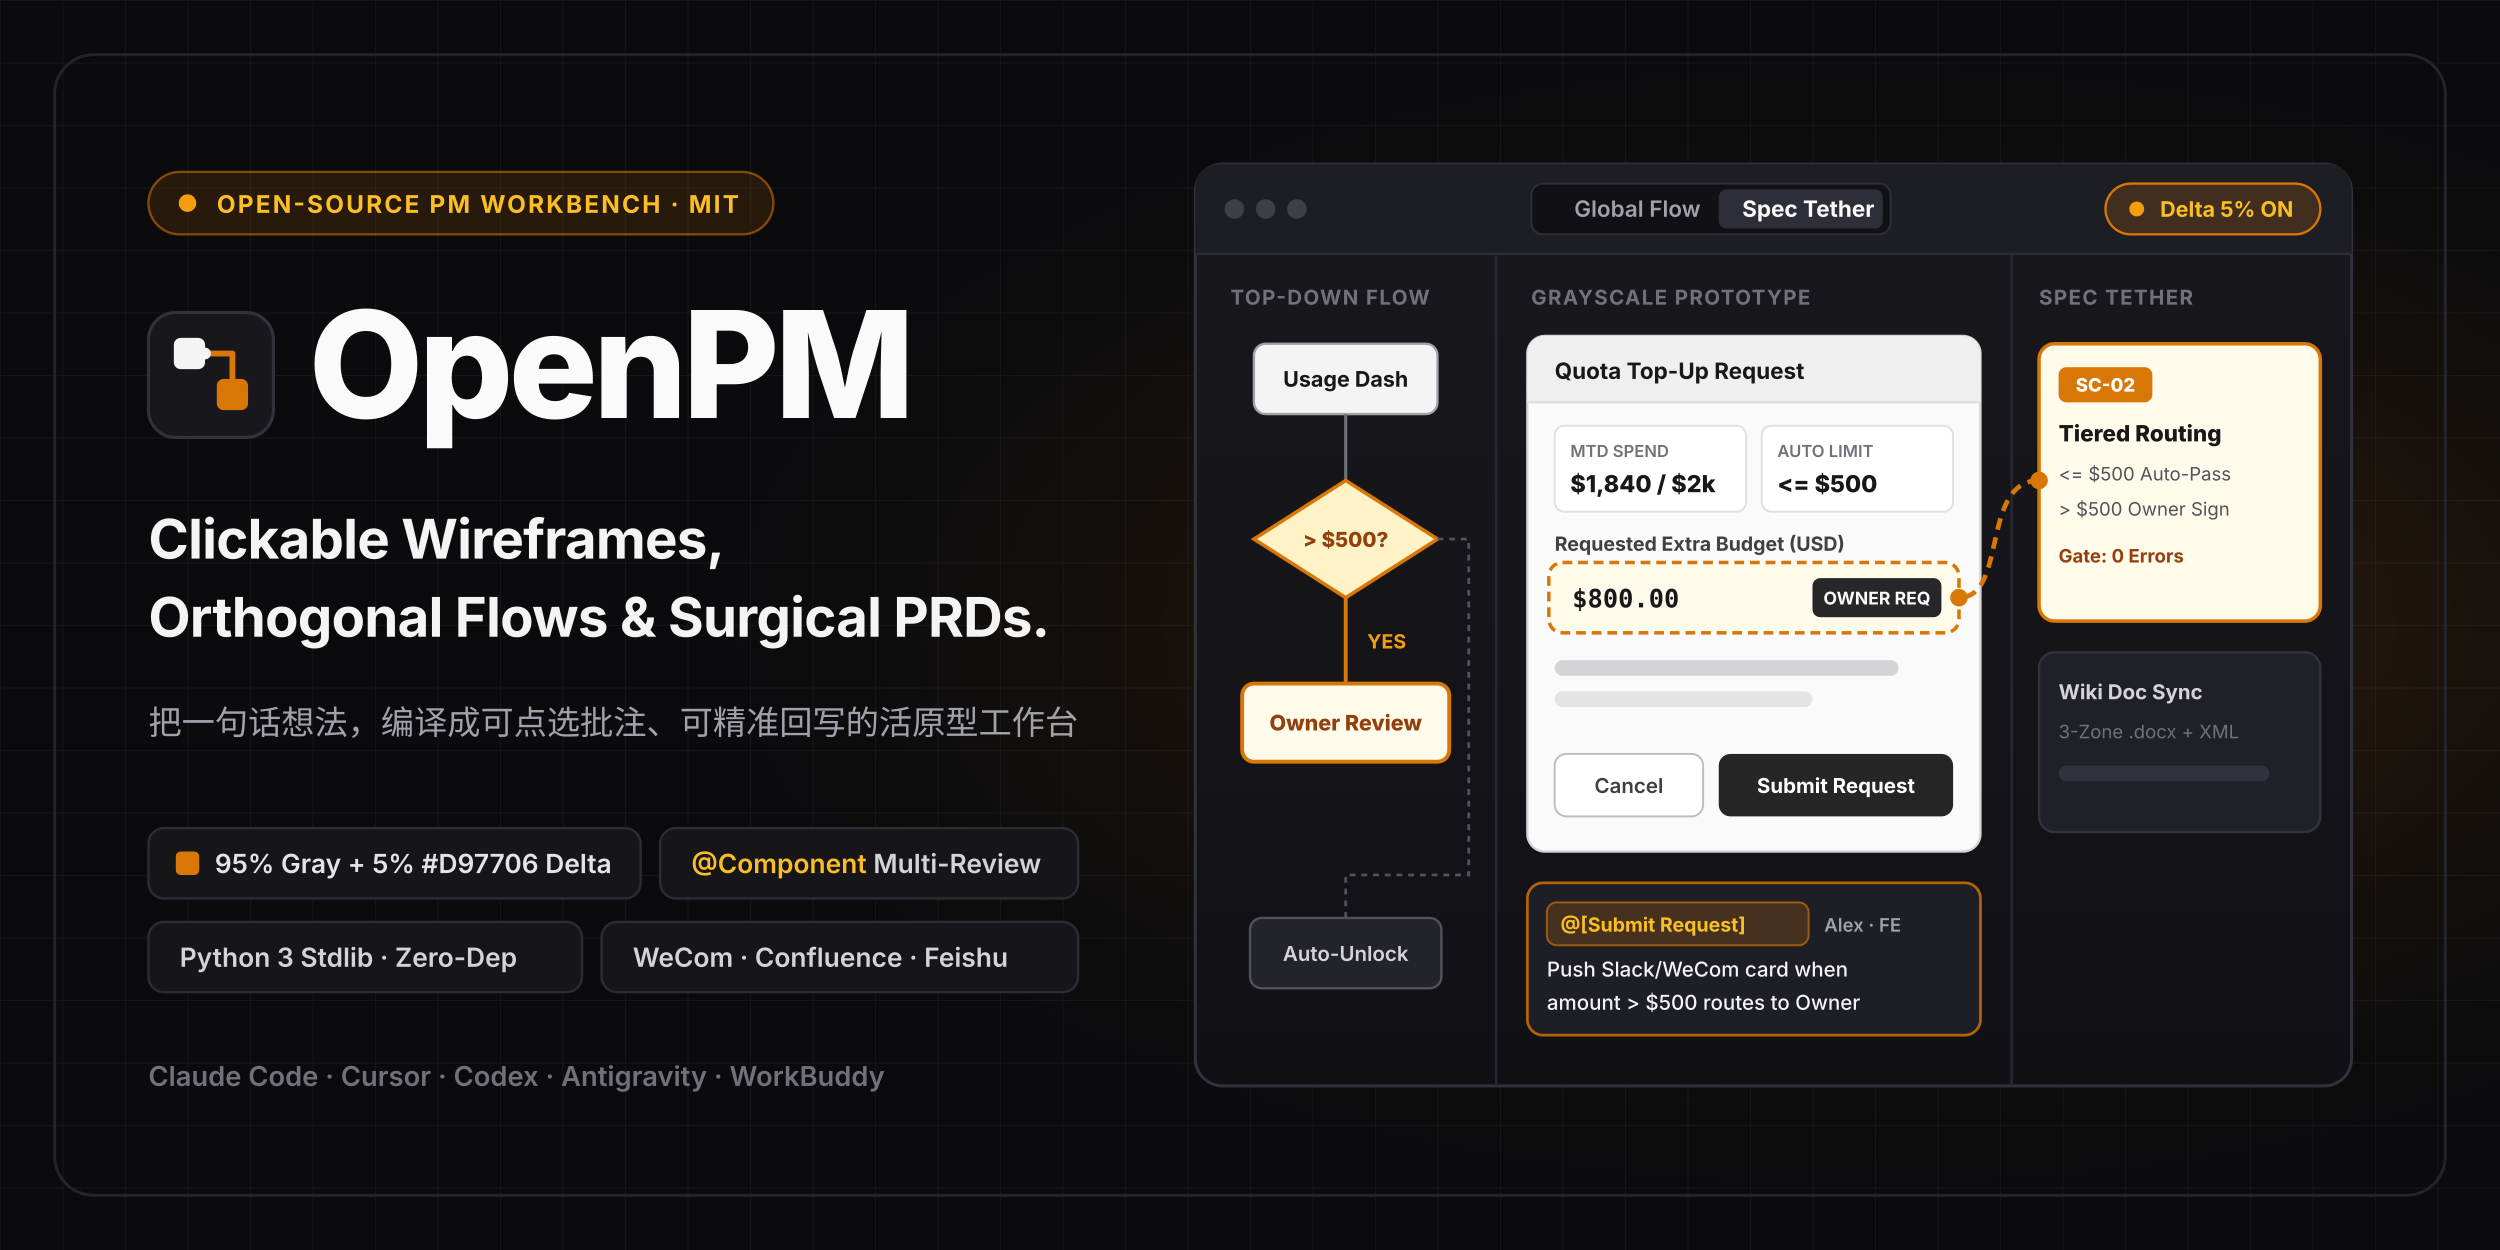
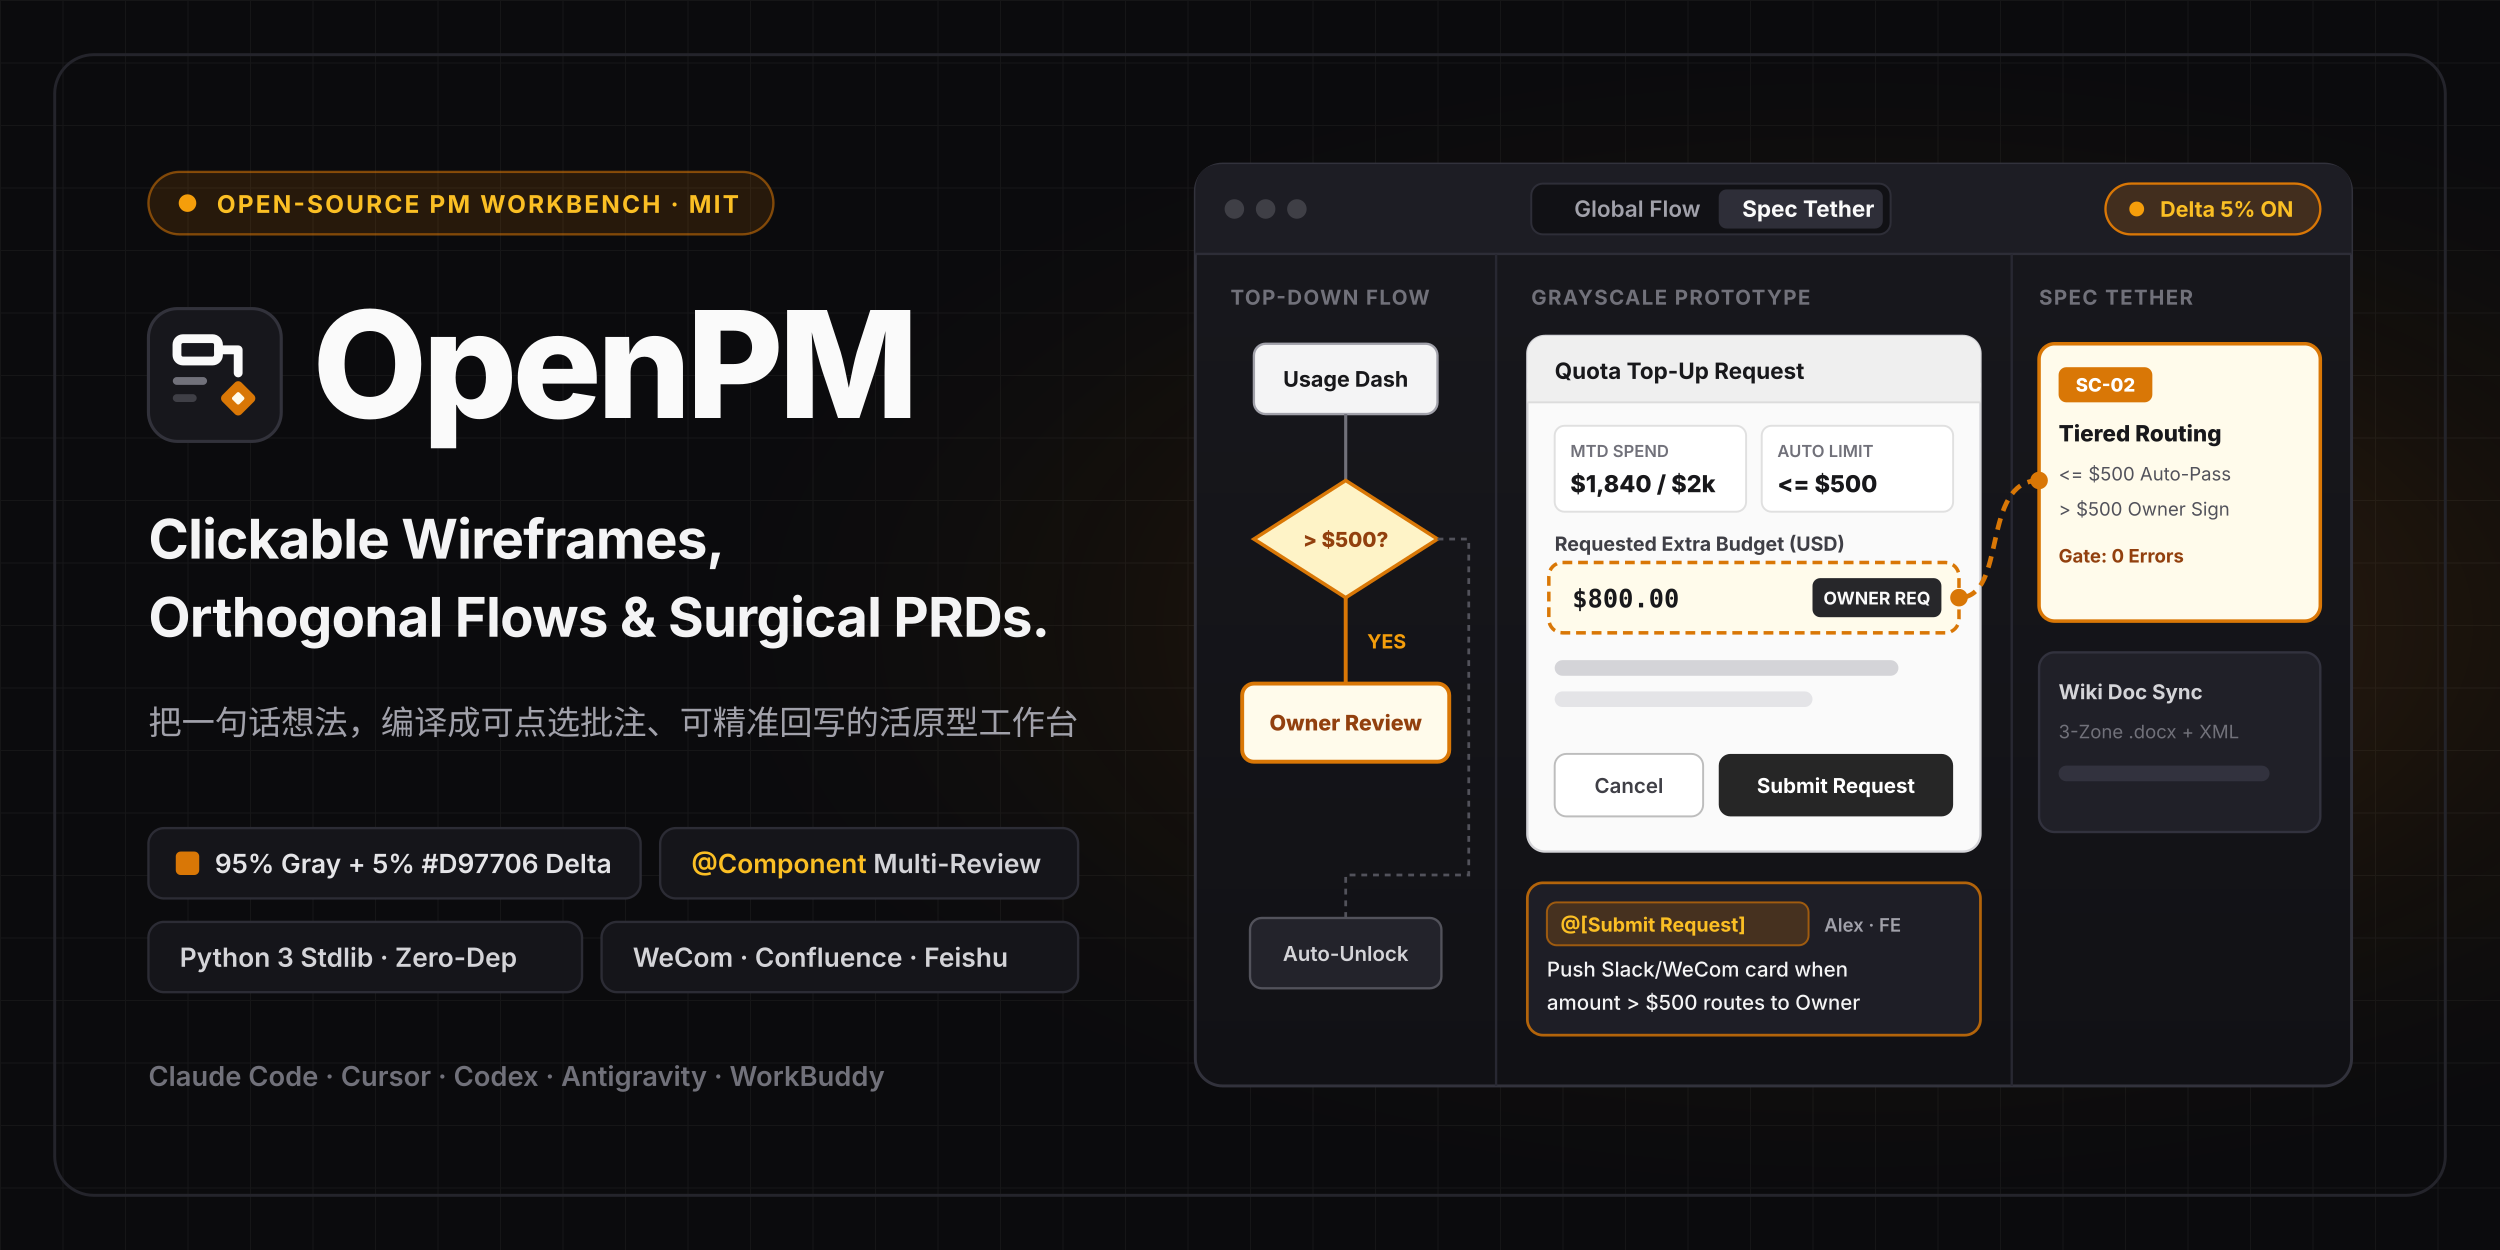
<svg xmlns="http://www.w3.org/2000/svg" viewBox="0 0 1280 640" width="1280" height="640">
  <defs>
    <pattern id="sp-grid" width="32" height="32" patternUnits="userSpaceOnUse">
      <path d="M 32 0 L 0 0 0 32" fill="none" stroke="#FFFFFF" stroke-opacity="0.045" stroke-width="1" />
    </pattern>
    <radialGradient id="sp-glow" cx="74%" cy="50%" r="48%">
      <stop offset="0%" stop-color="#D97706" stop-opacity="0.22" />
      <stop offset="55%" stop-color="#D97706" stop-opacity="0.06" />
      <stop offset="100%" stop-color="#0B0B0D" stop-opacity="0" />
    </radialGradient>
    <linearGradient id="sp-card" x1="0%" y1="0%" x2="0%" y2="100%">
      <stop offset="0%" stop-color="#18181D" />
      <stop offset="100%" stop-color="#111115" />
    </linearGradient>
  </defs>
  <rect width="1280" height="640" fill="#0B0B0D" />
  <rect width="1280" height="640" fill="url(#sp-grid)" />
  <rect width="1280" height="640" fill="url(#sp-glow)" />
  <rect x="28" y="28" width="1224" height="584" rx="20" fill="none" stroke="#24242B" stroke-width="1.5" />
  <g font-family="-apple-system, BlinkMacSystemFont, 'Inter', 'PingFang SC', system-ui, sans-serif">
    <rect x="76" y="88" width="320" height="32" rx="16" fill="#D97706" fill-opacity="0.14" stroke="#D97706" stroke-opacity="0.55" stroke-width="1.2" />
    <circle cx="96" cy="104" r="4.5" fill="#F59E0B" />
    <text x="111" y="109" fill="#FBBF24" font-size="12.5" font-weight="700" letter-spacing="1.1">OPEN-SOURCE PM WORKBENCH · MIT</text>
    <g transform="translate(76, 152)">
-       <rect x="0" y="8" width="64" height="64" rx="14" fill="#17171C" stroke="#32323B" stroke-width="1.6" />
-       <rect x="13" y="21" width="16" height="16" rx="3.5" fill="#F4F4F5" />
-       <rect x="35" y="42" width="16" height="16" rx="3.5" fill="#D97706" />
-       <path d="M 29 29 L 43 29 L 43 42" fill="none" stroke="#D97706" stroke-width="3" stroke-linecap="round" stroke-linejoin="round" />
-       <circle cx="29" cy="29" r="3" fill="#F4F4F5" />
-       <text x="82" y="62" fill="#FAFAFA" font-size="76" font-weight="800" letter-spacing="-2.4">OpenPM</text>
+       <g transform="translate(0, 6) scale(0.0664)">
+         <rect x="0" y="0" width="1024" height="1024" rx="224" fill="#17171C" stroke="#32323B" stroke-width="24" />
+         <rect x="220" y="232" width="320" height="172" rx="46" fill="none" stroke="#FAFAFA" stroke-width="68" />
+         <path d="M 540 318 L 692 318 L 692 496" fill="none" stroke="#FAFAFA" stroke-width="68" stroke-linecap="round" stroke-linejoin="round" />
+         <rect x="188" y="528" width="264" height="60" rx="30" fill="#71717A" />
+         <rect x="188" y="660" width="184" height="60" rx="30" fill="#3F3F46" />
+         <g transform="translate(692, 692) rotate(45)">
+           <rect x="-104" y="-104" width="208" height="208" rx="36" fill="#D97706" />
+           <rect x="-38" y="-38" width="76" height="76" rx="14" fill="#FFFBEB" />
+         </g>
+       </g>
+       <text x="84" y="62" fill="#FAFAFA" font-size="76" font-weight="800" letter-spacing="-2.4">OpenPM</text>
    </g>
    <text x="76" y="286" fill="#F4F4F5" font-size="28" font-weight="700" letter-spacing="-0.4">
      <tspan x="76" dy="0">Clickable Wireframes,</tspan>
      <tspan x="76" dy="40">Orthogonal Flows &amp; Surgical PRDs.</tspan>
    </text>
    <text x="76" y="376" fill="#A1A1AA" font-size="17" font-weight="500">
      把一句话想法，编译成可点选批注、可精准回写的活原型工作台
    </text>
    <g transform="translate(76, 424)" font-size="13.5" font-weight="600">
      <rect x="0" y="0" width="252" height="36" rx="8" fill="#15151A" stroke="#2C2C35" stroke-width="1.2" />
      <rect x="14" y="12" width="12" height="12" rx="2.5" fill="#D97706" />
      <text x="34" y="23" fill="#E4E4E7">95% Gray + 5% #D97706 Delta</text>
      <rect x="262" y="0" width="214" height="36" rx="8" fill="#15151A" stroke="#2C2C35" stroke-width="1.2" />
      <text x="278" y="23" fill="#D4D4D8">
        <tspan fill="#FBBF24">@Component</tspan> Multi-Review</text>
    </g>
    <g transform="translate(76, 472)" font-size="13.5" font-weight="600">
      <rect x="0" y="0" width="222" height="36" rx="8" fill="#15151A" stroke="#2C2C35" stroke-width="1.2" />
      <text x="16" y="23" fill="#D4D4D8">Python 3 Stdlib · Zero-Dep</text>
      <rect x="232" y="0" width="244" height="36" rx="8" fill="#15151A" stroke="#2C2C35" stroke-width="1.2" />
      <text x="248" y="23" fill="#D4D4D8">WeCom · Confluence · Feishu</text>
    </g>
    <text x="76" y="556" fill="#71717A" font-size="14" font-weight="600">
      Claude Code  ·  Cursor  ·  Codex  ·  Antigravity  ·  WorkBuddy
    </text>
  </g>
  <g transform="translate(612, 84)" font-family="-apple-system, BlinkMacSystemFont, 'Inter', 'PingFang SC', system-ui, sans-serif">
    <rect x="0" y="0" width="592" height="472" rx="14" fill="url(#sp-card)" stroke="#32323C" stroke-width="1.5" />
    <path d="M 14 0 L 578 0 Q 592 0 592 14 L 592 46 L 0 46 L 0 14 Q 0 0 14 0 Z" fill="#1D1D24" />
    <line x1="0" y1="46" x2="592" y2="46" stroke="#2D2D37" stroke-width="1.2" />
    <circle cx="20" cy="23" r="5" fill="#3F3F46" />
    <circle cx="36" cy="23" r="5" fill="#3F3F46" />
    <circle cx="52" cy="23" r="5" fill="#3F3F46" />
    <rect x="172" y="10" width="184" height="26" rx="6" fill="#111115" stroke="#2E2E38" stroke-width="1" />
    <text x="194" y="27" fill="#A1A1AA" font-size="11.5" font-weight="600">Global Flow</text>
    <rect x="268" y="13" width="84" height="20" rx="4" fill="#2E2E38" />
    <text x="280" y="27" fill="#FAFAFA" font-size="11.5" font-weight="700">Spec Tether</text>
    <rect x="466" y="10" width="110" height="26" rx="13" fill="#D97706" fill-opacity="0.2" stroke="#D97706" stroke-width="1.2" />
    <circle cx="482" cy="23" r="3.8" fill="#F59E0B" />
    <text x="494" y="27" fill="#FBBF24" font-size="11" font-weight="700">Delta 5% ON</text>
    <line x1="154" y1="46" x2="154" y2="472" stroke="#282832" stroke-width="1.2" />
    <line x1="418" y1="46" x2="418" y2="472" stroke="#282832" stroke-width="1.2" />
    <text x="18" y="72" fill="#71717A" font-size="10.5" font-weight="700" letter-spacing="0.7">TOP-DOWN FLOW</text>
    <rect x="30" y="92" width="94" height="36" rx="6" fill="#F4F4F5" stroke="#A1A1AA" stroke-width="1.2" />
    <text x="77" y="114" text-anchor="middle" fill="#18181B" font-size="11" font-weight="700">Usage Dash</text>
    <line x1="77" y1="128" x2="77" y2="162" stroke="#71717A" stroke-width="1.6" />
    <polygon points="77,162 124,192 77,222 30,192" fill="#FEF3C7" stroke="#D97706" stroke-width="1.8" />
    <text x="77" y="196" text-anchor="middle" fill="#92400E" font-size="10.5" font-weight="800">&gt; $500?</text>
    <line x1="77" y1="222" x2="77" y2="266" stroke="#D97706" stroke-width="2" />
    <text x="88" y="248" fill="#F59E0B" font-size="10" font-weight="700">YES</text>
    <rect x="24" y="266" width="106" height="40" rx="6" fill="#FFFBEB" stroke="#D97706" stroke-width="2" />
    <text x="77" y="290" text-anchor="middle" fill="#92400E" font-size="11" font-weight="800">Owner Review</text>
    <path d="M 124 192 L 140 192 L 140 364 L 77 364 L 77 386" fill="none" stroke="#52525B" stroke-width="1.4" stroke-dasharray="3 3" />
    <rect x="28" y="386" width="98" height="36" rx="6" fill="#23232B" stroke="#52525B" stroke-width="1.2" />
    <text x="77" y="408" text-anchor="middle" fill="#D4D4D8" font-size="10.5" font-weight="600">Auto-Unlock</text>
    <text x="172" y="72" fill="#71717A" font-size="10.5" font-weight="700" letter-spacing="0.7">GRAYSCALE PROTOTYPE</text>
    <rect x="170" y="88" width="232" height="264" rx="9" fill="#FAFAFA" stroke="#D4D4D8" stroke-width="1.2" />
    <rect x="170" y="88" width="232" height="34" rx="9" fill="#EFEFEF" />
    <rect x="170" y="112" width="232" height="10" fill="#EFEFEF" />
    <line x1="170" y1="122" x2="402" y2="122" stroke="#DCDCDC" stroke-width="1" />
    <text x="184" y="110" fill="#18181B" font-size="11.5" font-weight="700">Quota Top-Up Request</text>
    <rect x="184" y="134" width="98" height="44" rx="5" fill="#FFFFFF" stroke="#E0E0E0" stroke-width="1" />
    <text x="192" y="150" fill="#71717A" font-size="8.5" font-weight="600">MTD SPEND</text>
    <text x="192" y="168" fill="#18181B" font-size="12" font-weight="800">$1,840 / $2k</text>
    <rect x="290" y="134" width="98" height="44" rx="5" fill="#FFFFFF" stroke="#E0E0E0" stroke-width="1" />
    <text x="298" y="150" fill="#71717A" font-size="8.5" font-weight="600">AUTO LIMIT</text>
    <text x="298" y="168" fill="#18181B" font-size="12" font-weight="800">&lt;= $500</text>
    <text x="184" y="198" fill="#3F3F46" font-size="10" font-weight="700">Requested Extra Budget (USD)</text>
    <rect x="181" y="204" width="210" height="36" rx="7" fill="#FFFBEB" stroke="#D97706" stroke-width="1.8" stroke-dasharray="5 3" />
    <text x="193" y="227" fill="#18181B" font-size="13" font-weight="700" font-family="ui-monospace, SFMono-Regular, Menlo, monospace">$800.00</text>
    <rect x="316" y="212" width="66" height="20" rx="4" fill="#27272A" />
    <text x="349" y="225.5" text-anchor="middle" fill="#FAFAFA" font-size="9" font-weight="700">OWNER REQ</text>
    <rect x="184" y="254" width="176" height="8" rx="4" fill="#D4D4D8" />
    <rect x="184" y="270" width="132" height="8" rx="4" fill="#E4E4E7" />
    <rect x="184" y="302" width="76" height="32" rx="6" fill="#FFFFFF" stroke="#BDBDBD" stroke-width="1" />
    <text x="222" y="322" text-anchor="middle" fill="#3F3F46" font-size="10.5" font-weight="600">Cancel</text>
    <rect x="268" y="302" width="120" height="32" rx="6" fill="#262626" />
    <text x="328" y="322" text-anchor="middle" fill="#FFFFFF" font-size="10.5" font-weight="700">Submit Request</text>
    <g transform="translate(170, 368)">
      <rect x="0" y="0" width="232" height="78" rx="8" fill="#1E1E26" stroke="#D97706" stroke-opacity="0.8" stroke-width="1.4" />
      <rect x="10" y="10" width="134" height="22" rx="5" fill="#D97706" fill-opacity="0.22" stroke="#D97706" stroke-opacity="0.65" stroke-width="1" />
      <text x="17" y="25" fill="#FBBF24" font-size="10" font-weight="700">@[Submit Request]</text>
      <text x="152" y="25" fill="#A1A1AA" font-size="9.5" font-weight="600">Alex · FE</text>
      <text x="10" y="48" fill="#F4F4F5" font-size="10.5" font-weight="500">Push Slack/WeCom card when</text>
      <text x="10" y="65" fill="#F4F4F5" font-size="10.5" font-weight="500">amount &gt; $500 routes to Owner</text>
    </g>
    <text x="432" y="72" fill="#71717A" font-size="10.5" font-weight="700" letter-spacing="0.7">SPEC TETHER</text>
    <rect x="432" y="92" width="144" height="142" rx="8" fill="#FFFBEB" stroke="#D97706" stroke-width="1.8" />
    <rect x="442" y="104" width="48" height="18" rx="4" fill="#D97706" />
    <text x="466" y="116.5" text-anchor="middle" fill="#FFFFFF" font-size="9.5" font-weight="800">SC-02</text>
    <text x="442" y="142" fill="#18181B" font-size="11.5" font-weight="800">Tiered Routing</text>
    <text x="442" y="162" fill="#52525B" font-size="9.5">&lt;= $500 Auto-Pass</text>
    <text x="442" y="180" fill="#52525B" font-size="9.5">&gt; $500 Owner Sign</text>
    <text x="442" y="204" fill="#92400E" font-size="9.5" font-weight="700">Gate: 0 Errors</text>
    <rect x="432" y="250" width="144" height="92" rx="8" fill="#202028" stroke="#32323E" stroke-width="1.2" />
    <text x="442" y="274" fill="#D4D4D8" font-size="10.5" font-weight="700">Wiki Doc Sync</text>
    <text x="442" y="294" fill="#71717A" font-size="9.5">3-Zone .docx + XML</text>
    <rect x="442" y="308" width="108" height="8" rx="4" fill="#32323E" />
    <path d="M 432 162 C 402 162, 416 222, 391 222" fill="none" stroke="#D97706" stroke-width="2.4" stroke-dasharray="6 4" />
    <circle cx="432" cy="162" r="4.5" fill="#D97706" />
    <circle cx="391" cy="222" r="4.5" fill="#D97706" />
  </g>
</svg>
